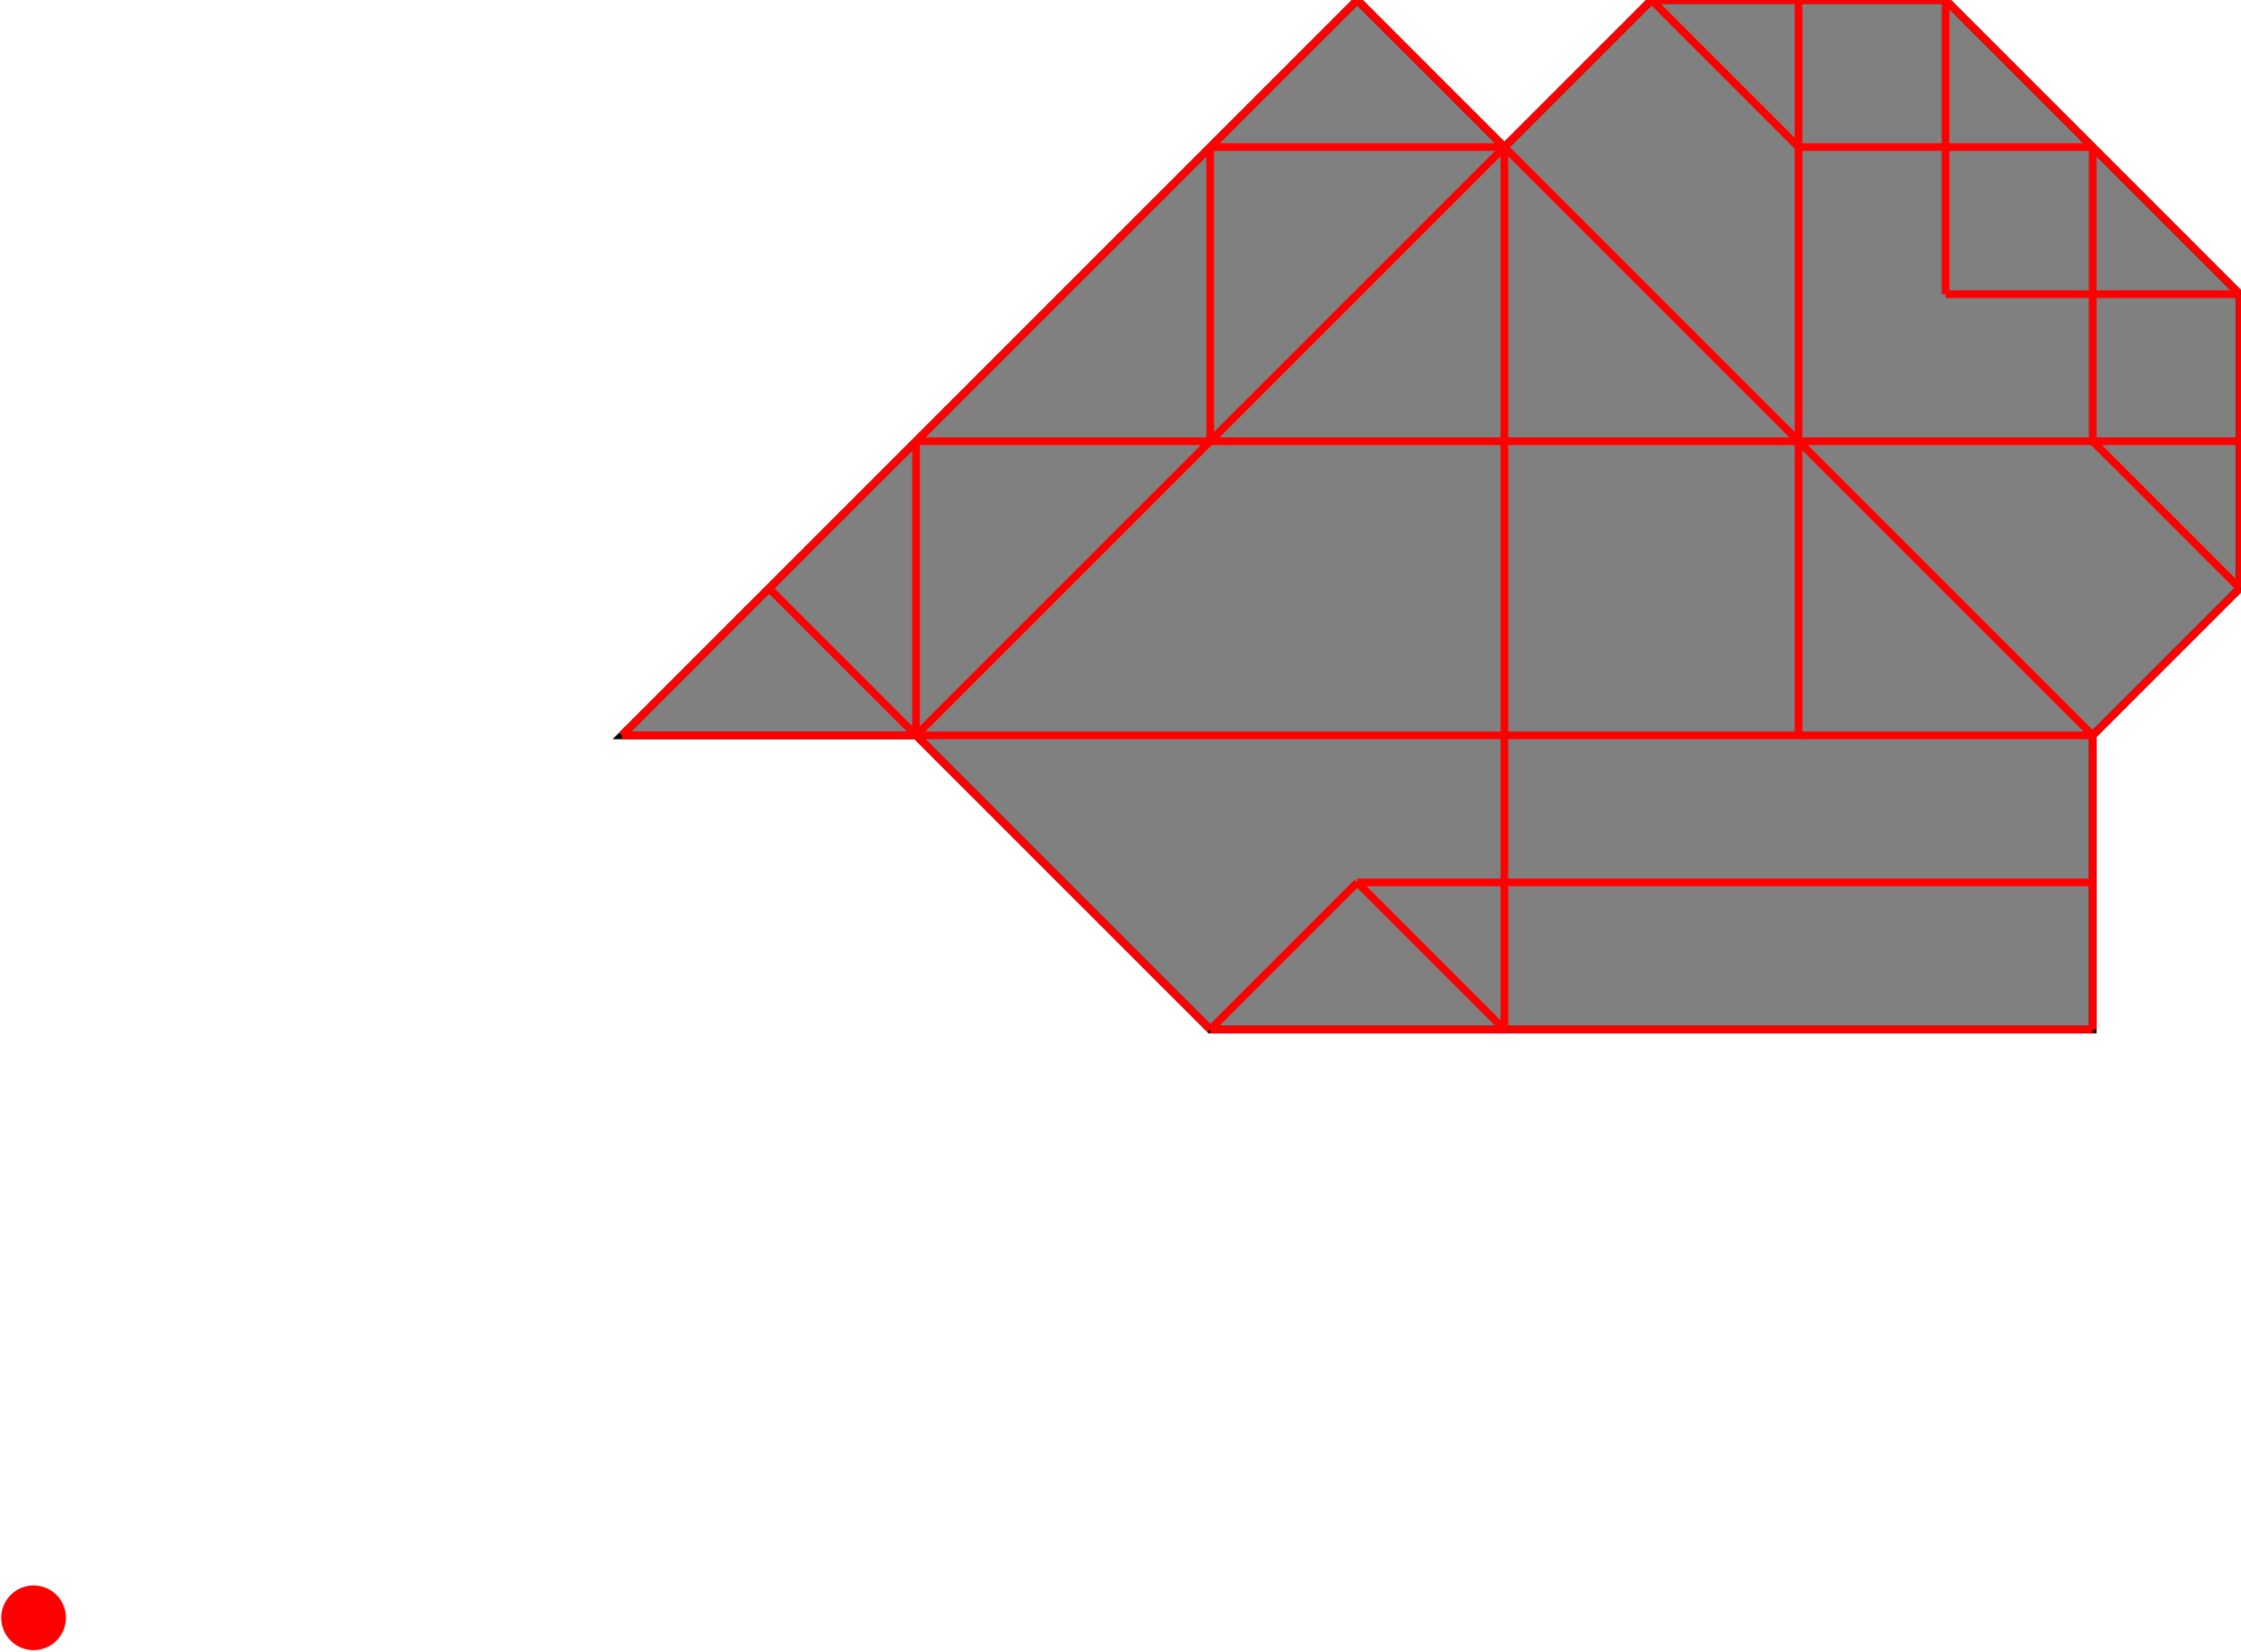
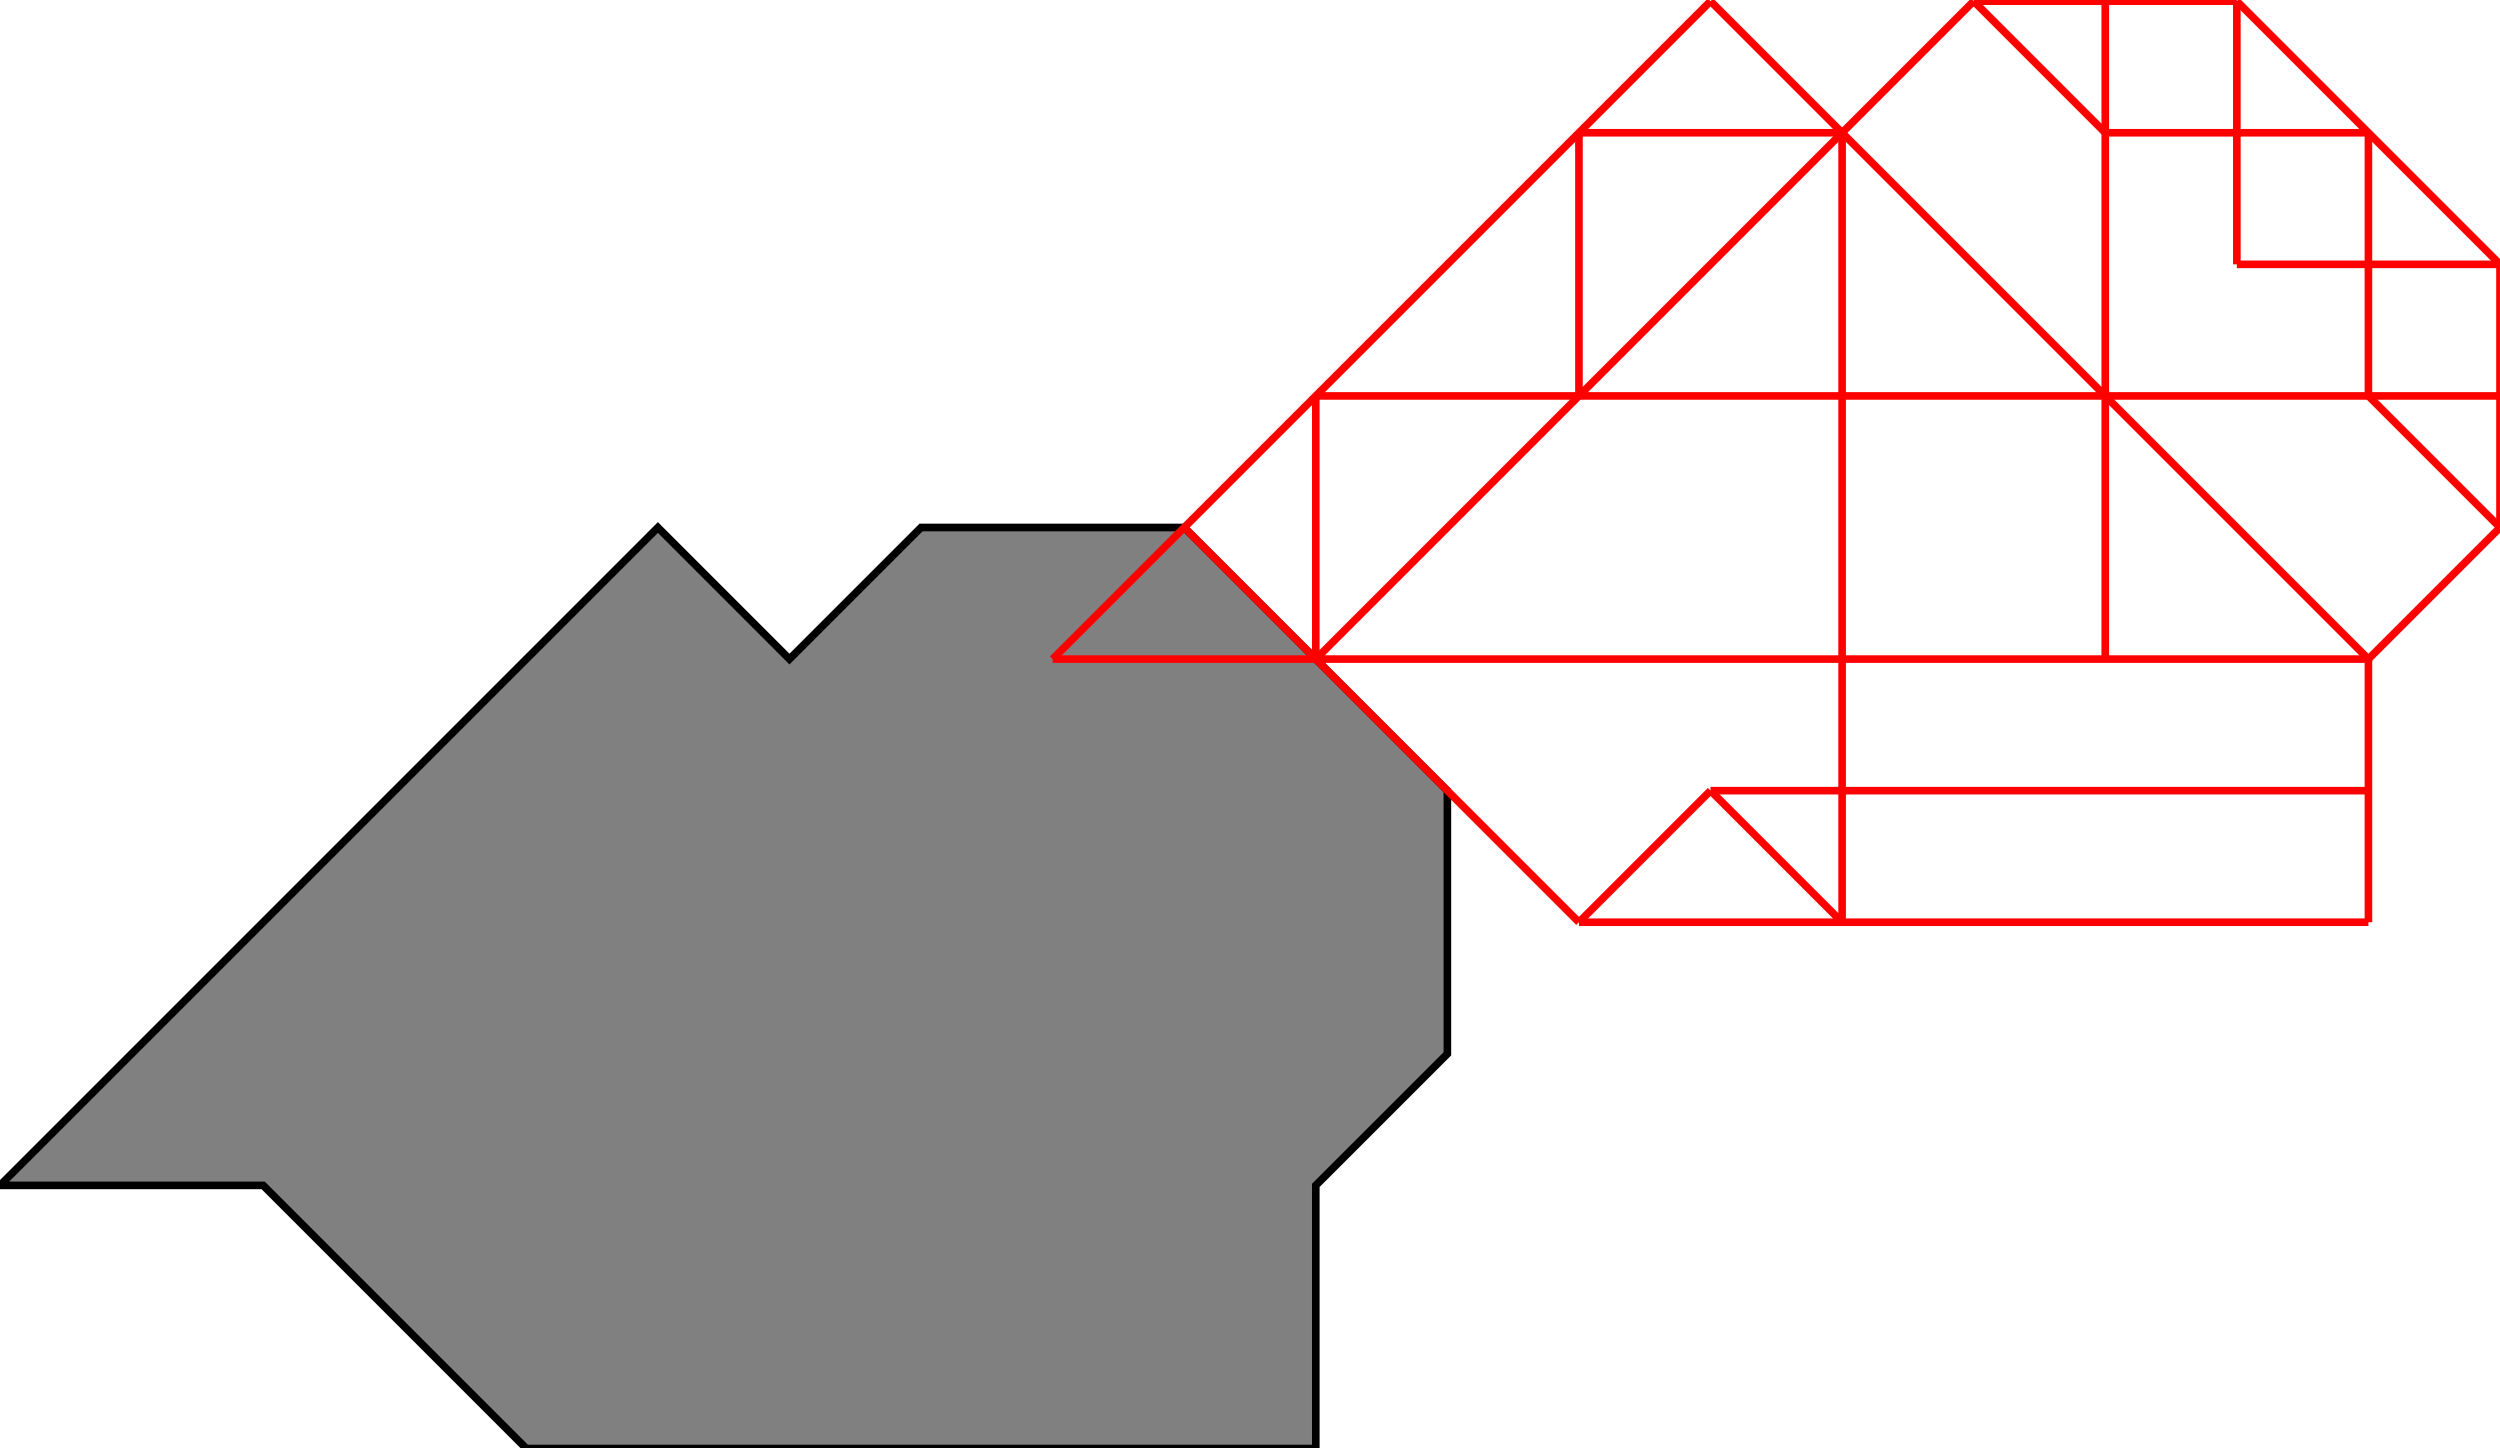
- <svg xmlns="http://www.w3.org/2000/svg" height="368.594" stroke-opacity="1" viewBox="0 0 500 369" font-size="1" width="500" stroke="rgb(0,0,0)" version="1.1">
+ <svg xmlns="http://www.w3.org/2000/svg" height="289.474" stroke-opacity="1" viewBox="0 0 500 289" font-size="1" width="500" stroke="rgb(0,0,0)" version="1.1">
  <defs />
-   <defs />
-   <g stroke-linejoin="miter" stroke-opacity="1.0" fill-opacity="1.0" stroke="rgb(0,0,0)" stroke-width="1.717" fill="rgb(128,128,128)" stroke-linecap="butt" stroke-miterlimit="10.0">
-     <path d="M 270.039,229.961 h 197.109 v -65.703 l 32.852,-32.852 v -65.703 l -65.703,-65.703 h -65.703 l -32.852,32.852 l -32.852,-32.852 l -164.258,164.258 h 65.703 l 65.703,65.703 Z" />
+   <g stroke-linejoin="miter" stroke-opacity="1.0" fill-opacity="1.0" stroke="rgb(0,0,0)" stroke-width="1.522" fill="rgb(128,128,128)" stroke-linecap="butt" stroke-miterlimit="10.0">
+     <path d="M 105.263,289.474 h 157.895 v -52.632 l 26.316,-26.316 v -52.632 l -52.632,-52.632 h -52.632 l -26.316,26.316 l -26.316,-26.316 l -131.579,131.579 h 52.632 l 52.632,52.632 Z" />
  </g>
-   <defs />
-   <g stroke-linejoin="miter" stroke-opacity="1.0" fill-opacity="1.0" stroke="rgb(0,0,0)" stroke-width="0.0" fill="rgb(255,0,0)" stroke-linecap="butt" stroke-miterlimit="10.0">
-     <path d="M 14.455,361.367 c 0,-3.991 -3.236,-7.227 -7.227 -7.227c -3.991,-0 -7.227,3.236 -7.227 7.227c -0,3.991 3.236,7.227 7.227 7.227c 3.991,0 7.227,-3.236 7.227 -7.227Z" />
+   <g stroke-linejoin="miter" stroke-opacity="1.0" fill-opacity="0.0" stroke="rgb(255,0,0)" stroke-width="1.522" fill="rgb(0,0,0)" stroke-linecap="butt" stroke-miterlimit="10.0">
+     <path d="M 500,52.632 l -52.632,-52.632 " />
  </g>
-   <defs />
-   <g stroke-linejoin="miter" stroke-opacity="1.0" fill-opacity="0.0" stroke="rgb(255,0,0)" stroke-width="1.717" fill="rgb(0,0,0)" stroke-linecap="butt" stroke-miterlimit="10.0">
-     <path d="M 500,65.703 l -65.703,-65.703 " />
+   <g stroke-linejoin="miter" stroke-opacity="1.0" fill-opacity="0.0" stroke="rgb(255,0,0)" stroke-width="1.522" fill="rgb(0,0,0)" stroke-linecap="butt" stroke-miterlimit="10.0">
+     <path d="M 421.053,26.316 l -26.316,-26.316 " />
  </g>
-   <defs />
-   <g stroke-linejoin="miter" stroke-opacity="1.0" fill-opacity="0.0" stroke="rgb(255,0,0)" stroke-width="1.717" fill="rgb(0,0,0)" stroke-linecap="butt" stroke-miterlimit="10.0">
-     <path d="M 401.445,32.852 l -32.852,-32.852 " />
+   <g stroke-linejoin="miter" stroke-opacity="1.0" fill-opacity="0.0" stroke="rgb(255,0,0)" stroke-width="1.522" fill="rgb(0,0,0)" stroke-linecap="butt" stroke-miterlimit="10.0">
+     <path d="M 500,105.263 l -26.316,-26.316 " />
  </g>
-   <defs />
-   <g stroke-linejoin="miter" stroke-opacity="1.0" fill-opacity="0.0" stroke="rgb(255,0,0)" stroke-width="1.717" fill="rgb(0,0,0)" stroke-linecap="butt" stroke-miterlimit="10.0">
-     <path d="M 500,131.406 l -32.852,-32.852 " />
+   <g stroke-linejoin="miter" stroke-opacity="1.0" fill-opacity="0.0" stroke="rgb(255,0,0)" stroke-width="1.522" fill="rgb(0,0,0)" stroke-linecap="butt" stroke-miterlimit="10.0">
+     <path d="M 394.737,0 h 52.632 " />
  </g>
-   <defs />
-   <g stroke-linejoin="miter" stroke-opacity="1.0" fill-opacity="0.0" stroke="rgb(255,0,0)" stroke-width="1.717" fill="rgb(0,0,0)" stroke-linecap="butt" stroke-miterlimit="10.0">
-     <path d="M 368.594,0 h 65.703 " />
+   <g stroke-linejoin="miter" stroke-opacity="1.0" fill-opacity="0.0" stroke="rgb(255,0,0)" stroke-width="1.522" fill="rgb(0,0,0)" stroke-linecap="butt" stroke-miterlimit="10.0">
+     <path d="M 473.684,131.579 l -131.579,-131.579 " />
  </g>
-   <defs />
-   <g stroke-linejoin="miter" stroke-opacity="1.0" fill-opacity="0.0" stroke="rgb(255,0,0)" stroke-width="1.717" fill="rgb(0,0,0)" stroke-linecap="butt" stroke-miterlimit="10.0">
-     <path d="M 467.149,164.258 l -164.258,-164.258 " />
+   <g stroke-linejoin="miter" stroke-opacity="1.0" fill-opacity="0.0" stroke="rgb(255,0,0)" stroke-width="1.522" fill="rgb(0,0,0)" stroke-linecap="butt" stroke-miterlimit="10.0">
+     <path d="M 421.053,26.316 h 52.632 " />
  </g>
-   <defs />
-   <g stroke-linejoin="miter" stroke-opacity="1.0" fill-opacity="0.0" stroke="rgb(255,0,0)" stroke-width="1.717" fill="rgb(0,0,0)" stroke-linecap="butt" stroke-miterlimit="10.0">
-     <path d="M 401.445,32.852 h 65.703 " />
+   <g stroke-linejoin="miter" stroke-opacity="1.0" fill-opacity="0.0" stroke="rgb(255,0,0)" stroke-width="1.522" fill="rgb(0,0,0)" stroke-linecap="butt" stroke-miterlimit="10.0">
+     <path d="M 315.789,26.316 h 52.632 " />
  </g>
-   <defs />
-   <g stroke-linejoin="miter" stroke-opacity="1.0" fill-opacity="0.0" stroke="rgb(255,0,0)" stroke-width="1.717" fill="rgb(0,0,0)" stroke-linecap="butt" stroke-miterlimit="10.0">
-     <path d="M 270.039,32.852 h 65.703 " />
+   <g stroke-linejoin="miter" stroke-opacity="1.0" fill-opacity="0.0" stroke="rgb(255,0,0)" stroke-width="1.522" fill="rgb(0,0,0)" stroke-linecap="butt" stroke-miterlimit="10.0">
+     <path d="M 447.368,52.632 h 52.632 " />
  </g>
-   <defs />
-   <g stroke-linejoin="miter" stroke-opacity="1.0" fill-opacity="0.0" stroke="rgb(255,0,0)" stroke-width="1.717" fill="rgb(0,0,0)" stroke-linecap="butt" stroke-miterlimit="10.0">
-     <path d="M 434.297,65.703 h 65.703 " />
+   <g stroke-linejoin="miter" stroke-opacity="1.0" fill-opacity="0.0" stroke="rgb(255,0,0)" stroke-width="1.522" fill="rgb(0,0,0)" stroke-linecap="butt" stroke-miterlimit="10.0">
+     <path d="M 263.158,78.947 h 236.842 " />
  </g>
-   <defs />
-   <g stroke-linejoin="miter" stroke-opacity="1.0" fill-opacity="0.0" stroke="rgb(255,0,0)" stroke-width="1.717" fill="rgb(0,0,0)" stroke-linecap="butt" stroke-miterlimit="10.0">
-     <path d="M 204.336,98.555 h 295.664 " />
+   <g stroke-linejoin="miter" stroke-opacity="1.0" fill-opacity="0.0" stroke="rgb(255,0,0)" stroke-width="1.522" fill="rgb(0,0,0)" stroke-linecap="butt" stroke-miterlimit="10.0">
+     <path d="M 368.421,184.21 l -26.316,-26.316 " />
  </g>
-   <defs />
-   <g stroke-linejoin="miter" stroke-opacity="1.0" fill-opacity="0.0" stroke="rgb(255,0,0)" stroke-width="1.717" fill="rgb(0,0,0)" stroke-linecap="butt" stroke-miterlimit="10.0">
-     <path d="M 335.742,229.961 l -32.852,-32.852 " />
+   <g stroke-linejoin="miter" stroke-opacity="1.0" fill-opacity="0.0" stroke="rgb(255,0,0)" stroke-width="1.522" fill="rgb(0,0,0)" stroke-linecap="butt" stroke-miterlimit="10.0">
+     <path d="M 315.789,184.21 l -78.947,-78.947 " />
  </g>
-   <defs />
-   <g stroke-linejoin="miter" stroke-opacity="1.0" fill-opacity="0.0" stroke="rgb(255,0,0)" stroke-width="1.717" fill="rgb(0,0,0)" stroke-linecap="butt" stroke-miterlimit="10.0">
-     <path d="M 270.039,229.961 l -98.555,-98.555 " />
+   <g stroke-linejoin="miter" stroke-opacity="1.0" fill-opacity="0.0" stroke="rgb(255,0,0)" stroke-width="1.522" fill="rgb(0,0,0)" stroke-linecap="butt" stroke-miterlimit="10.0">
+     <path d="M 210.526,131.579 h 263.158 " />
  </g>
-   <defs />
-   <g stroke-linejoin="miter" stroke-opacity="1.0" fill-opacity="0.0" stroke="rgb(255,0,0)" stroke-width="1.717" fill="rgb(0,0,0)" stroke-linecap="butt" stroke-miterlimit="10.0">
-     <path d="M 138.633,164.258 h 328.515 " />
+   <g stroke-linejoin="miter" stroke-opacity="1.0" fill-opacity="0.0" stroke="rgb(255,0,0)" stroke-width="1.522" fill="rgb(0,0,0)" stroke-linecap="butt" stroke-miterlimit="10.0">
+     <path d="M 342.105,157.895 h 131.579 " />
  </g>
-   <defs />
-   <g stroke-linejoin="miter" stroke-opacity="1.0" fill-opacity="0.0" stroke="rgb(255,0,0)" stroke-width="1.717" fill="rgb(0,0,0)" stroke-linecap="butt" stroke-miterlimit="10.0">
-     <path d="M 302.891,197.109 h 164.258 " />
+   <g stroke-linejoin="miter" stroke-opacity="1.0" fill-opacity="0.0" stroke="rgb(255,0,0)" stroke-width="1.522" fill="rgb(0,0,0)" stroke-linecap="butt" stroke-miterlimit="10.0">
+     <path d="M 315.789,184.21 h 157.895 " />
  </g>
-   <defs />
-   <g stroke-linejoin="miter" stroke-opacity="1.0" fill-opacity="0.0" stroke="rgb(255,0,0)" stroke-width="1.717" fill="rgb(0,0,0)" stroke-linecap="butt" stroke-miterlimit="10.0">
-     <path d="M 270.039,229.961 h 197.109 " />
+   <g stroke-linejoin="miter" stroke-opacity="1.0" fill-opacity="0.0" stroke="rgb(255,0,0)" stroke-width="1.522" fill="rgb(0,0,0)" stroke-linecap="butt" stroke-miterlimit="10.0">
+     <path d="M 210.526,131.579 l 131.579,-131.579 " />
  </g>
-   <defs />
-   <g stroke-linejoin="miter" stroke-opacity="1.0" fill-opacity="0.0" stroke="rgb(255,0,0)" stroke-width="1.717" fill="rgb(0,0,0)" stroke-linecap="butt" stroke-miterlimit="10.0">
-     <path d="M 138.633,164.258 l 164.258,-164.258 " />
+   <g stroke-linejoin="miter" stroke-opacity="1.0" fill-opacity="0.0" stroke="rgb(255,0,0)" stroke-width="1.522" fill="rgb(0,0,0)" stroke-linecap="butt" stroke-miterlimit="10.0">
+     <path d="M 500,105.263 v -52.632 " />
  </g>
-   <defs />
-   <g stroke-linejoin="miter" stroke-opacity="1.0" fill-opacity="0.0" stroke="rgb(255,0,0)" stroke-width="1.717" fill="rgb(0,0,0)" stroke-linecap="butt" stroke-miterlimit="10.0">
-     <path d="M 500,131.406 v -65.703 " />
+   <g stroke-linejoin="miter" stroke-opacity="1.0" fill-opacity="0.0" stroke="rgb(255,0,0)" stroke-width="1.522" fill="rgb(0,0,0)" stroke-linecap="butt" stroke-miterlimit="10.0">
+     <path d="M 473.684,78.947 v -52.632 " />
  </g>
-   <defs />
-   <g stroke-linejoin="miter" stroke-opacity="1.0" fill-opacity="0.0" stroke="rgb(255,0,0)" stroke-width="1.717" fill="rgb(0,0,0)" stroke-linecap="butt" stroke-miterlimit="10.0">
-     <path d="M 467.149,98.555 v -65.703 " />
+   <g stroke-linejoin="miter" stroke-opacity="1.0" fill-opacity="0.0" stroke="rgb(255,0,0)" stroke-width="1.522" fill="rgb(0,0,0)" stroke-linecap="butt" stroke-miterlimit="10.0">
+     <path d="M 473.684,184.21 v -52.632 " />
  </g>
-   <defs />
-   <g stroke-linejoin="miter" stroke-opacity="1.0" fill-opacity="0.0" stroke="rgb(255,0,0)" stroke-width="1.717" fill="rgb(0,0,0)" stroke-linecap="butt" stroke-miterlimit="10.0">
-     <path d="M 467.149,229.961 v -65.703 " />
+   <g stroke-linejoin="miter" stroke-opacity="1.0" fill-opacity="0.0" stroke="rgb(255,0,0)" stroke-width="1.522" fill="rgb(0,0,0)" stroke-linecap="butt" stroke-miterlimit="10.0">
+     <path d="M 447.368,52.632 v -52.632 " />
  </g>
-   <defs />
-   <g stroke-linejoin="miter" stroke-opacity="1.0" fill-opacity="0.0" stroke="rgb(255,0,0)" stroke-width="1.717" fill="rgb(0,0,0)" stroke-linecap="butt" stroke-miterlimit="10.0">
-     <path d="M 434.297,65.703 v -65.703 " />
+   <g stroke-linejoin="miter" stroke-opacity="1.0" fill-opacity="0.0" stroke="rgb(255,0,0)" stroke-width="1.522" fill="rgb(0,0,0)" stroke-linecap="butt" stroke-miterlimit="10.0">
+     <path d="M 421.053,131.579 v -131.579 " />
  </g>
-   <defs />
-   <g stroke-linejoin="miter" stroke-opacity="1.0" fill-opacity="0.0" stroke="rgb(255,0,0)" stroke-width="1.717" fill="rgb(0,0,0)" stroke-linecap="butt" stroke-miterlimit="10.0">
-     <path d="M 401.445,164.258 v -164.258 " />
+   <g stroke-linejoin="miter" stroke-opacity="1.0" fill-opacity="0.0" stroke="rgb(255,0,0)" stroke-width="1.522" fill="rgb(0,0,0)" stroke-linecap="butt" stroke-miterlimit="10.0">
+     <path d="M 368.421,184.21 v -157.895 " />
  </g>
-   <defs />
-   <g stroke-linejoin="miter" stroke-opacity="1.0" fill-opacity="0.0" stroke="rgb(255,0,0)" stroke-width="1.717" fill="rgb(0,0,0)" stroke-linecap="butt" stroke-miterlimit="10.0">
-     <path d="M 335.742,229.961 v -197.109 " />
+   <g stroke-linejoin="miter" stroke-opacity="1.0" fill-opacity="0.0" stroke="rgb(255,0,0)" stroke-width="1.522" fill="rgb(0,0,0)" stroke-linecap="butt" stroke-miterlimit="10.0">
+     <path d="M 315.789,78.947 v -52.632 " />
  </g>
-   <defs />
-   <g stroke-linejoin="miter" stroke-opacity="1.0" fill-opacity="0.0" stroke="rgb(255,0,0)" stroke-width="1.717" fill="rgb(0,0,0)" stroke-linecap="butt" stroke-miterlimit="10.0">
-     <path d="M 270.039,98.555 v -65.703 " />
+   <g stroke-linejoin="miter" stroke-opacity="1.0" fill-opacity="0.0" stroke="rgb(255,0,0)" stroke-width="1.522" fill="rgb(0,0,0)" stroke-linecap="butt" stroke-miterlimit="10.0">
+     <path d="M 263.158,131.579 v -52.632 " />
  </g>
-   <defs />
-   <g stroke-linejoin="miter" stroke-opacity="1.0" fill-opacity="0.0" stroke="rgb(255,0,0)" stroke-width="1.717" fill="rgb(0,0,0)" stroke-linecap="butt" stroke-miterlimit="10.0">
-     <path d="M 204.336,164.258 v -65.703 " />
+   <g stroke-linejoin="miter" stroke-opacity="1.0" fill-opacity="0.0" stroke="rgb(255,0,0)" stroke-width="1.522" fill="rgb(0,0,0)" stroke-linecap="butt" stroke-miterlimit="10.0">
+     <path d="M 263.158,131.579 l 131.579,-131.579 " />
  </g>
-   <defs />
-   <g stroke-linejoin="miter" stroke-opacity="1.0" fill-opacity="0.0" stroke="rgb(255,0,0)" stroke-width="1.717" fill="rgb(0,0,0)" stroke-linecap="butt" stroke-miterlimit="10.0">
-     <path d="M 204.336,164.258 l 164.258,-164.258 " />
+   <g stroke-linejoin="miter" stroke-opacity="1.0" fill-opacity="0.0" stroke="rgb(255,0,0)" stroke-width="1.522" fill="rgb(0,0,0)" stroke-linecap="butt" stroke-miterlimit="10.0">
+     <path d="M 315.789,184.21 l 26.316,-26.316 " />
  </g>
-   <defs />
-   <g stroke-linejoin="miter" stroke-opacity="1.0" fill-opacity="0.0" stroke="rgb(255,0,0)" stroke-width="1.717" fill="rgb(0,0,0)" stroke-linecap="butt" stroke-miterlimit="10.0">
-     <path d="M 270.039,229.961 l 32.852,-32.852 " />
-   </g>
-   <defs />
-   <g stroke-linejoin="miter" stroke-opacity="1.0" fill-opacity="0.0" stroke="rgb(255,0,0)" stroke-width="1.717" fill="rgb(0,0,0)" stroke-linecap="butt" stroke-miterlimit="10.0">
-     <path d="M 467.149,164.258 l 32.852,-32.852 " />
+   <g stroke-linejoin="miter" stroke-opacity="1.0" fill-opacity="0.0" stroke="rgb(255,0,0)" stroke-width="1.522" fill="rgb(0,0,0)" stroke-linecap="butt" stroke-miterlimit="10.0">
+     <path d="M 473.684,131.579 l 26.316,-26.316 " />
  </g>
</svg>
